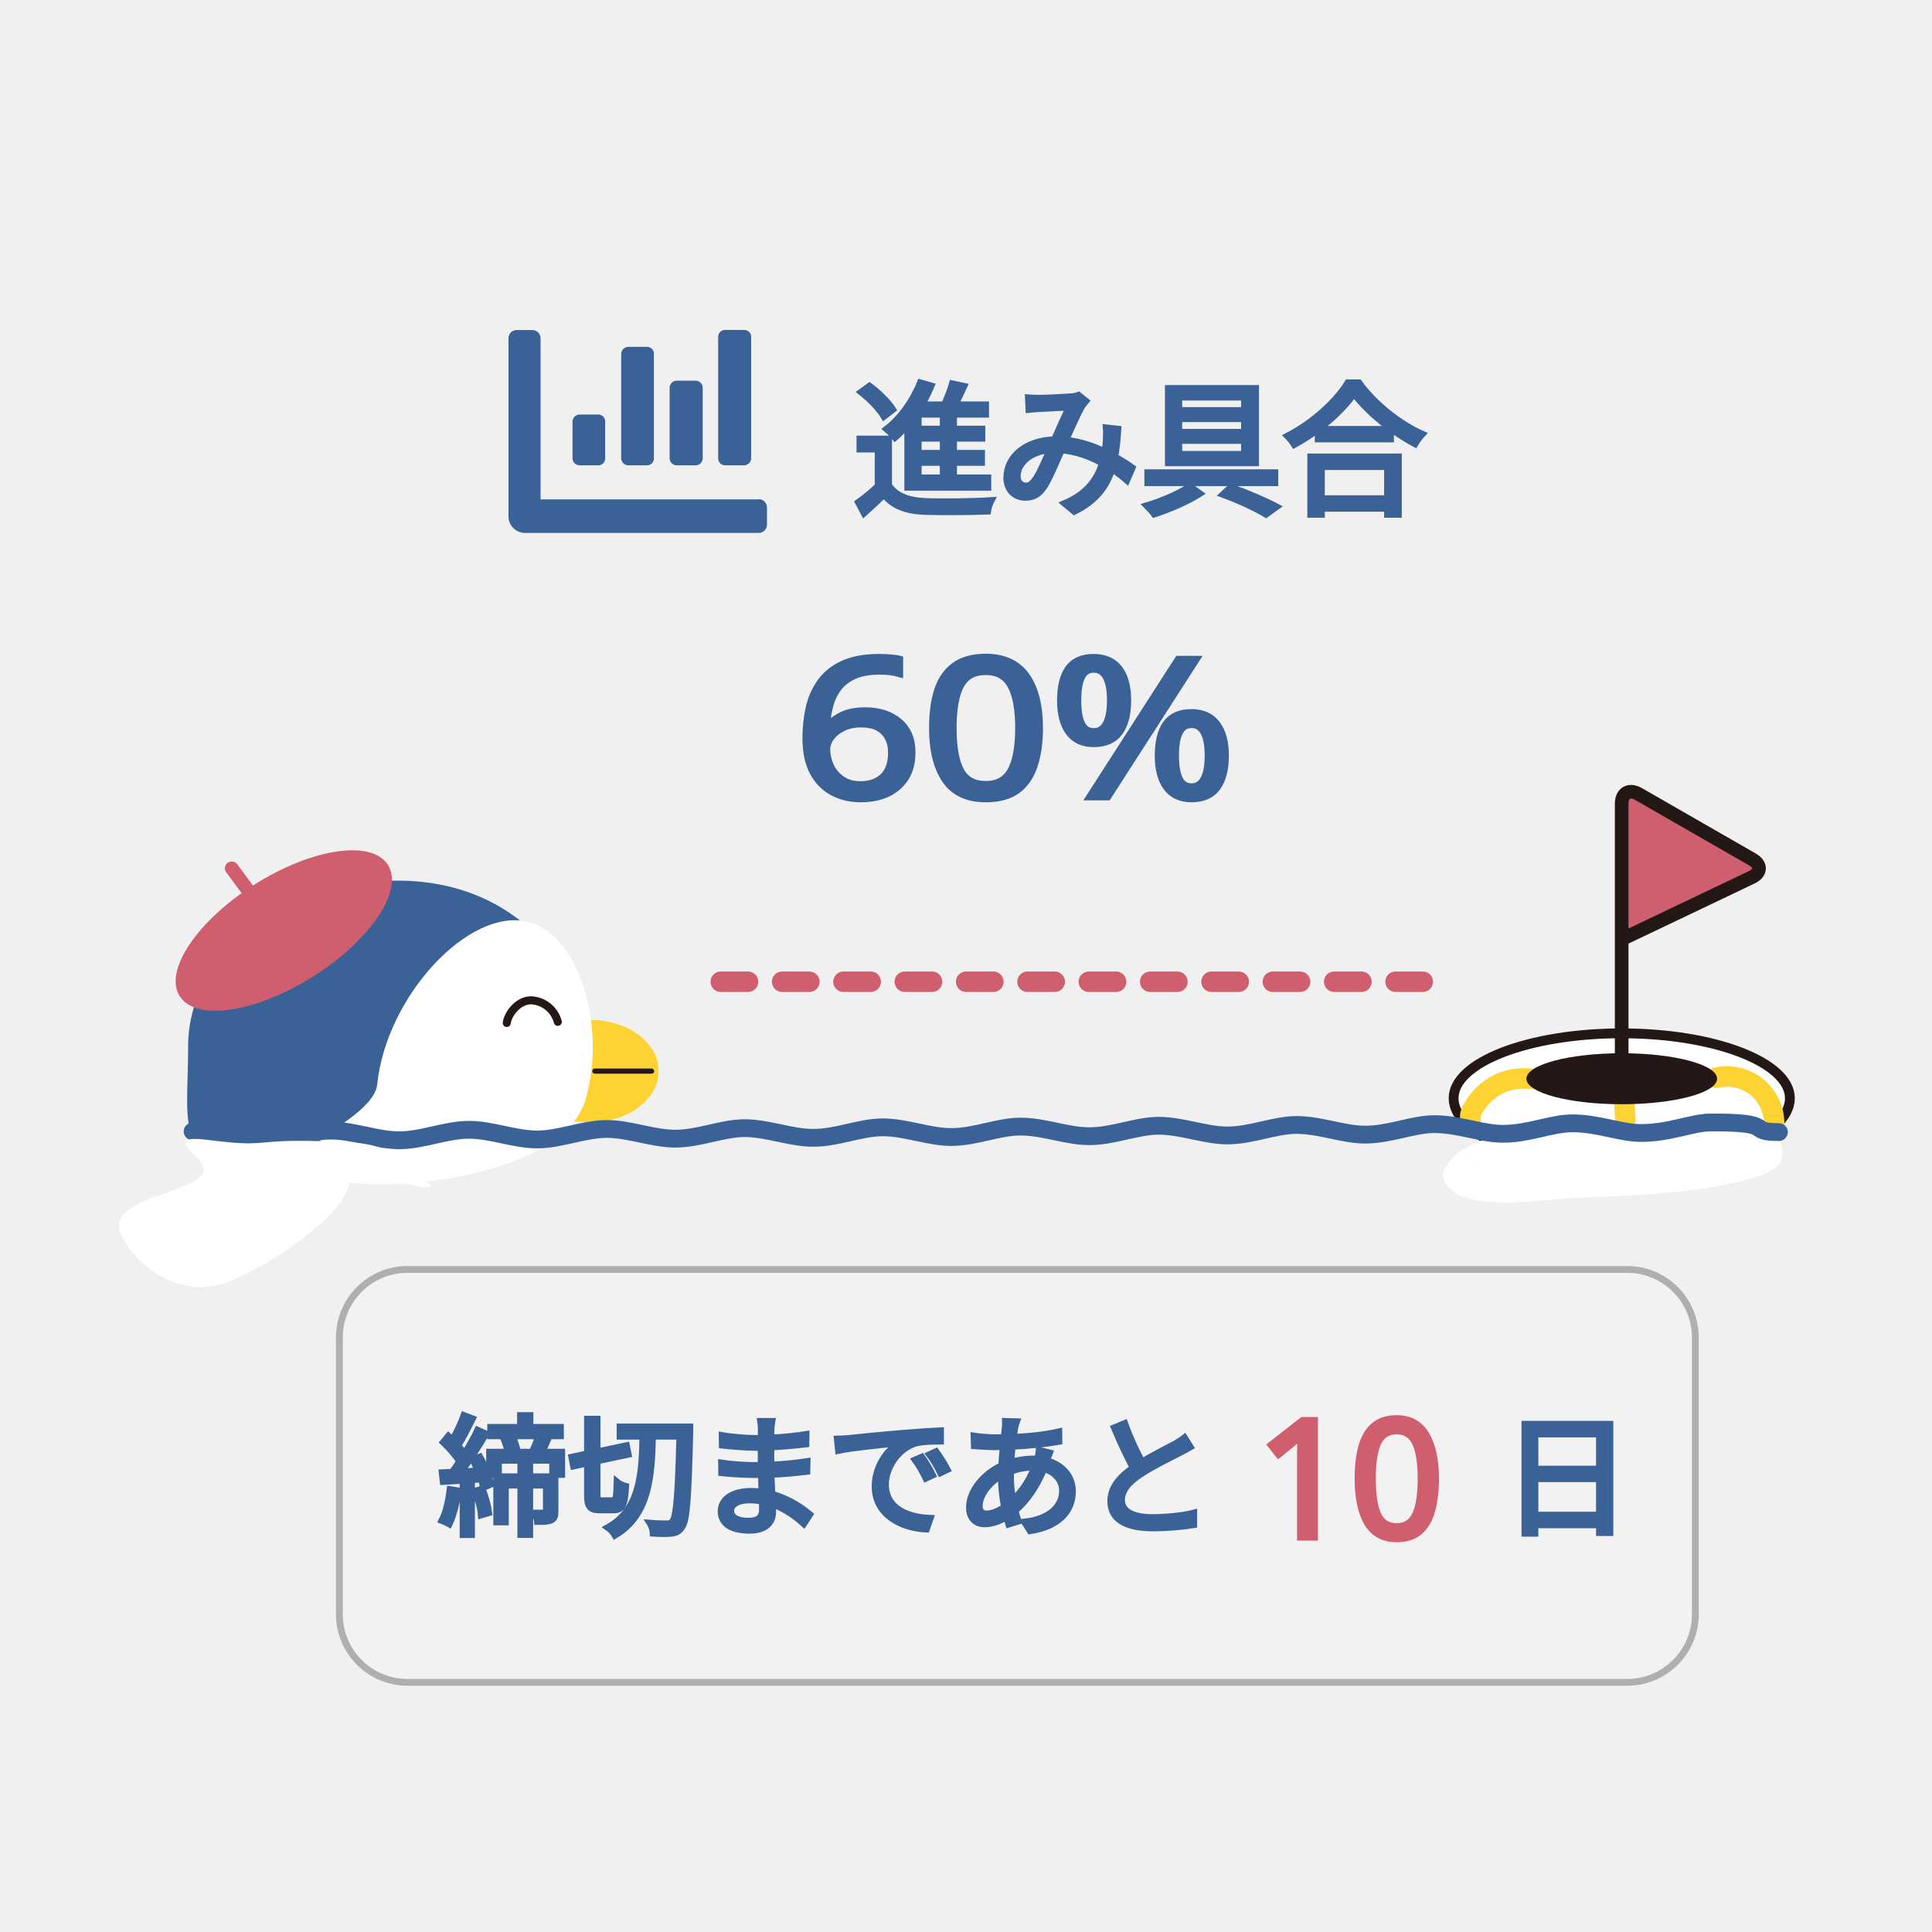
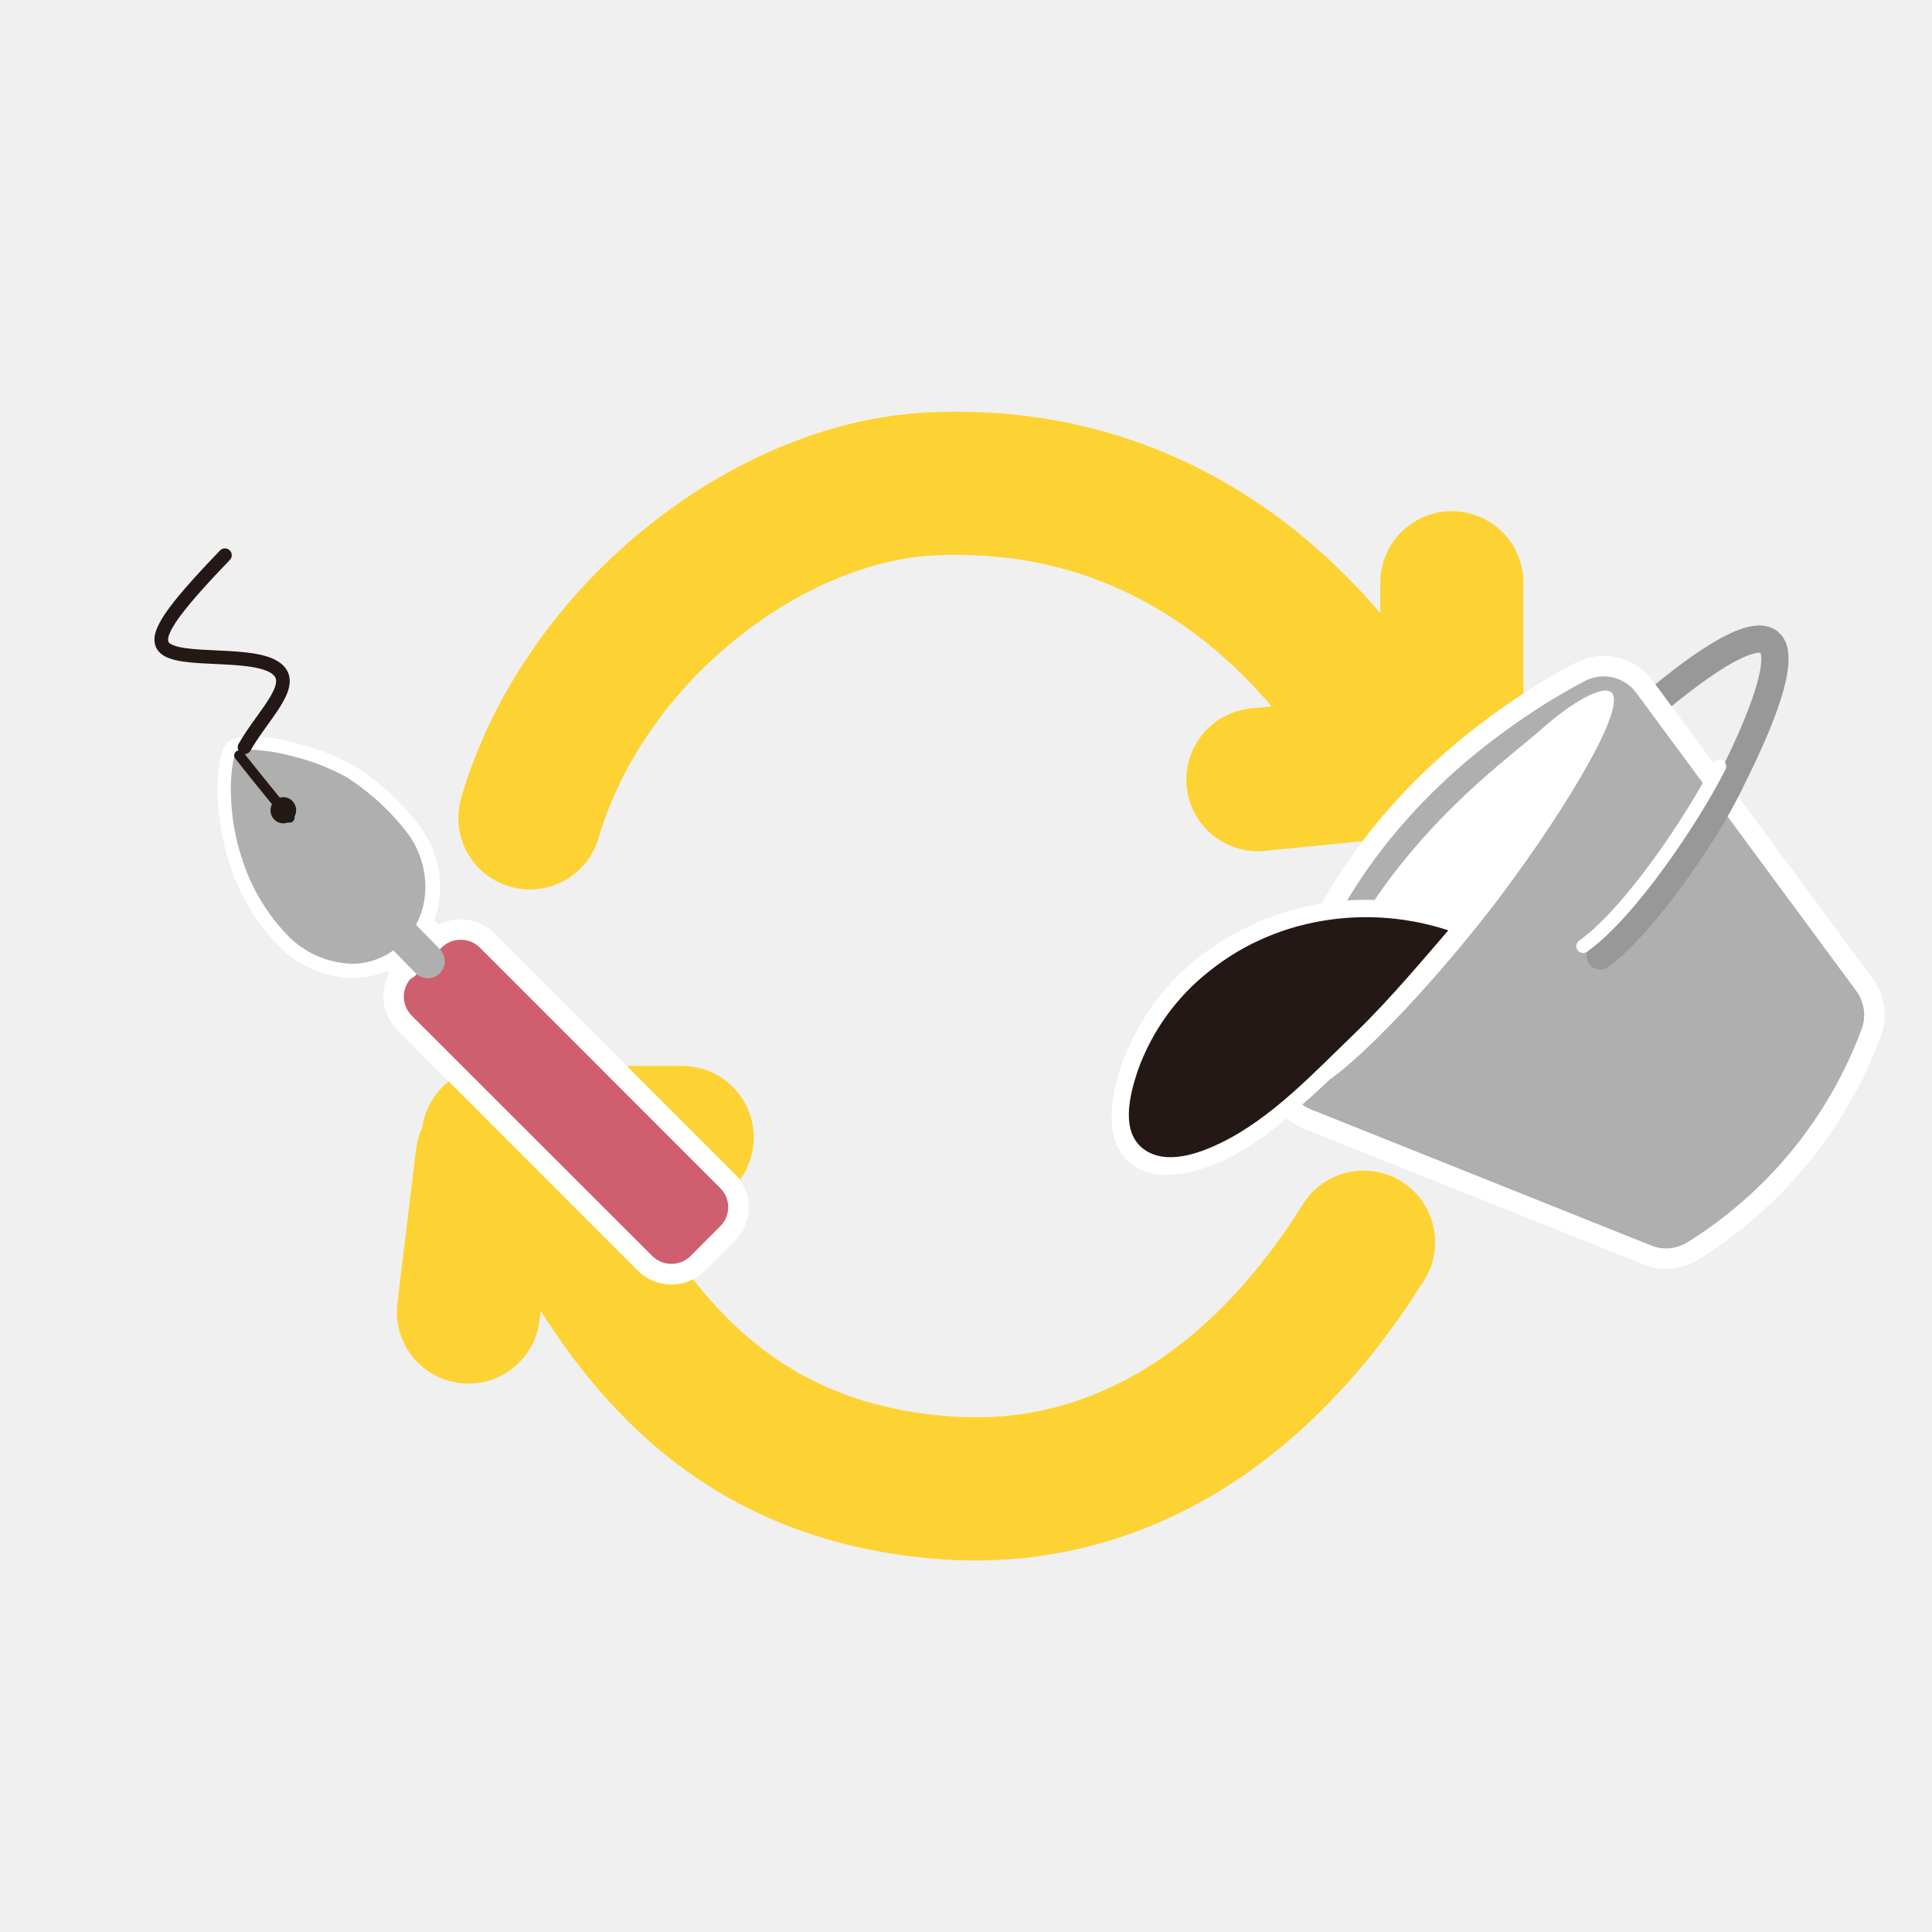
<svg xmlns="http://www.w3.org/2000/svg" viewBox="0 0 283.46 283.46">
  <defs>
-     <style>.cls-1{font-size:21px;}.cls-1,.cls-2,.cls-21,.cls-3,.cls-8{fill:#3b6297;}.cls-1,.cls-11,.cls-2,.cls-21,.cls-8{stroke:#3b6297;}.cls-1,.cls-11,.cls-14,.cls-15,.cls-16,.cls-17,.cls-19,.cls-2,.cls-20,.cls-21,.cls-5,.cls-6,.cls-8,.cls-9{stroke-miterlimit:10;}.cls-1,.cls-2,.cls-21{font-family:HiraMaruProN-W4-83pv-RKSJ-H, Hiragino Maru Gothic ProN;}.cls-2{font-size:28.3px;}.cls-4{fill:#fdd333;}.cls-10,.cls-20,.cls-5,.cls-9{fill:#fff;}.cls-15,.cls-16,.cls-17,.cls-5{stroke:#231815;}.cls-5{stroke-width:1.44px;}.cls-11,.cls-13,.cls-14,.cls-15,.cls-16,.cls-17,.cls-19,.cls-6{fill:none;}.cls-6{stroke:#fdd333;}.cls-11,.cls-14,.cls-15,.cls-16,.cls-17,.cls-20,.cls-6,.cls-8,.cls-9{stroke-linecap:round;}.cls-20,.cls-6,.cls-8,.cls-9{stroke-width:3px;}.cls-7{fill:#231815;}.cls-9{stroke:#fff;}.cls-11{stroke-width:2.61px;}.cls-12,.cls-22{fill:#cf5f6e;}.cls-14,.cls-20,.cls-22{stroke:#cf5f6e;}.cls-14,.cls-17{stroke-width:2px;}.cls-15{stroke-width:1.18px;}.cls-16{stroke-width:0.75px;}.cls-18{fill:#f2f2f2;}.cls-19{stroke:#afafaf;}.cls-20{stroke-dasharray:4 5;}.cls-21{font-size:19px;}.cls-22{font-size:24px;}</style>
+     <style>.cls-1,.cls-13,.cls-6,.cls-8{fill:#fff;}.cls-1,.cls-2{stroke:#fdd333;stroke-width:21px;}.cls-1,.cls-11,.cls-12,.cls-13,.cls-14,.cls-2,.cls-3,.cls-5,.cls-8,.cls-9{stroke-linecap:round;stroke-miterlimit:10;}.cls-12,.cls-14,.cls-2,.cls-3,.cls-5,.cls-9{fill:none;}.cls-3,.cls-8{stroke:#999899;stroke-width:4px;}.cls-11,.cls-4{fill:#afafaf;}.cls-11,.cls-5,.cls-9{stroke:#fff;}.cls-5{stroke-width:3px;}.cls-7{fill:#231815;}.cls-14,.cls-9{stroke-width:2px;}.cls-10{fill:#cf5f6e;}.cls-11,.cls-13{stroke-width:5px;}.cls-12,.cls-14{stroke:#231815;}.cls-12{stroke-width:1.5px;}.cls-13{stroke:#afafaf;}</style>
  </defs>
-   <g id="レイヤー_7" data-name="レイヤー 7">
-     <text class="cls-1" transform="translate(125.2 73.76)">進み具合</text>
-     <text class="cls-2" transform="translate(116.5 116.93) scale(1.16 1)">60%</text>
-     <path class="cls-3" d="M99.25,68.27h2.85a1.05,1.05,0,0,0,1-1V56.85a1.05,1.05,0,0,0-1-1H99.25a1.05,1.05,0,0,0-1,1V67.28A1.05,1.05,0,0,0,99.25,68.27Zm7.12,0h2.84a1.05,1.05,0,0,0,1-1V49.41a1,1,0,0,0-1-1h-2.84a1,1,0,0,0-1,1V67.28A1,1,0,0,0,106.37,68.27ZM85,68.27h2.84a1,1,0,0,0,.95-1V61.82a1,1,0,0,0-.95-1H85a1.05,1.05,0,0,0-1,1v5.46A1.05,1.05,0,0,0,85,68.27Zm7.11,0H95a1,1,0,0,0,.94-1V51.89a1,1,0,0,0-.94-1H92.14a1.05,1.05,0,0,0-1,1V67.28A1.05,1.05,0,0,0,92.14,68.27Zm19.2,5h-32V49.66a1.21,1.21,0,0,0-1.19-1.24H75.78a1.21,1.21,0,0,0-1.18,1.24V75.71A2.43,2.43,0,0,0,77,78.19h34.37A1.21,1.21,0,0,0,112.53,77V74.47A1.22,1.22,0,0,0,111.34,73.23Z" />
-     <ellipse class="cls-4" cx="86.56" cy="157.15" rx="10.08" ry="7.52" />
-     <path class="cls-5" d="M262.61,161.14c0,5.27-11.05,10.49-24.67,10.49s-24.67-5.22-24.67-10.49,11-9.53,24.67-9.53S262.61,155.88,262.61,161.14Z" />
-     <path class="cls-6" d="M238.48,164.36c-.06-1.08-.08-1.27-.14-2.35" />
-     <path class="cls-6" d="M224.58,158.27a9,9,0,0,0-3.86.43,8.68,8.68,0,0,0-4.89,4.52,1.61,1.61,0,0,0-.08,1,.61.61,0,0,0,.05.11" />
-     <path class="cls-6" d="M260.28,165.37a6.91,6.91,0,0,0-8.46-7.25" />
-     <ellipse class="cls-7" cx="237.94" cy="158.27" rx="13.99" ry="3.74" />
-     <path class="cls-8" d="M85.1,153.61c0,12.64-27.54,16.89-43,16.89s-13-4.25-13-16.89,12.53-22.9,28-22.9c2.2,0,10.84-.44,18.52,5.72C77.9,138.27,85.1,144.79,85.1,153.61Z" />
-     <path class="cls-9" d="M77.32,136.76c-7.47-2.13-19.18,10-20.49,22.52-.65,6.18-14.12,9.73-8.43,12,6.89,2.74,32.8-.06,36-10.17C87.4,151.37,83.81,138.62,77.32,136.76Z" />
-     <path class="cls-10" d="M214.31,172.53c-.18-1.26,10.71-6.92,21.11-4.64,4.32.94,8.73,3.3,13.16,1.2,1.37-.66,3-1.84,5.44-1.84s5,1.09,5,1.86C259,172.23,214.65,175,214.31,172.53Z" />
-     <path class="cls-10" d="M216.72,173.19c-.28,1.05-.17.18.8-.19s1.86-.92,2.84-1.29a29,29,0,0,1,8.54-1.82c5.87-.34,11.24,3.08,17,2.44,2.2-.24,3.72-1.26,5.7-2a4.56,4.56,0,0,1,3.45-.39q2.25.88,2.22-2.43a3.93,3.93,0,0,1-.5.22c-1.69-.27-5,1.13-6.76,1.38a203.46,203.46,0,0,1-20.63,1.72c-3.08.13-6.17.22-9.25.13a28.57,28.57,0,0,0-3-.15c-1.86.18-1.45-1.48-.39,1.07-1.22-2.93-6.06-1.65-4.82,1.32,2,4.95,14.52,2.77,18.47,2.59,8.69-.39,18.2-.55,26.63-2.9,2.1-.59,5.06-1.65,4.44-4.44-1.07-4.9-9.2-3.7-12.33-2.44-5.51,2.21-9.2,0-14.67-.82a30.64,30.64,0,0,0-10.8.39c-3.26.67-10.68,2.33-11.74,6.3C211.07,175,215.89,176.3,216.72,173.19Z" />
-     <path class="cls-11" d="M28.26,166c3.43,0,6.81,1.43,10.13,1.41s6.79-1.51,10.11-1.53,6.81,1.43,10.13,1.42,6.8-1.52,10.11-1.54,6.82,1.44,10.13,1.42,6.81-1.52,10.12-1.54,6.82,1.44,10.12,1.42c3.45,0,6.82-1.52,10.12-1.54,3.45,0,6.83,1.44,10.13,1.42,3.46,0,6.82-1.52,10.11-1.54,3.47,0,6.85,1.44,10.14,1.42,3.47,0,6.83-1.52,10.11-1.53,3.48,0,6.86,1.43,10.13,1.41,3.49,0,6.85-1.51,10.11-1.53,3.5,0,6.88,1.43,10.12,1.42,3.53,0,6.89-1.52,10.12-1.54,3.54,0,6.92,1.44,10.12,1.42,3.58,0,6.94-1.52,10.11-1.54,3.63,0,7,1.44,10.13,1.42,3.7,0,7.05-1.52,10.11-1.54,3.83,0,7.19,1.44,10.12,1.42,4.18,0,7.48-1.52,10.11-1.54C261,164.62,256,166.1,261,166.1" />
-     <path class="cls-10" d="M27.28,167.53c.38-.85,3-.24,6.4.07,5,.47,4.59-.35,12.16-.2,5.64.11,8.52.19,11,1.47,1.64.85,3.05,2.09,5.88,4.55,3.14,2.75-11.54-2.44-11.43-1.93.6,2.83-1.5,5.49-3.62,7.46a48.45,48.45,0,0,1-10.5,7.4c-4,2.09-6.21,2.76-9.06,2.42a14,14,0,0,1-10.29-7.54c-3.18-6.39,15.77-6.17,11.42-11C28.32,169.23,27,168.2,27.28,167.53Z" />
-     <ellipse class="cls-12" cx="41.64" cy="136.52" rx="18.06" ry="8" transform="translate(-66.36 43.21) rotate(-32.21)" />
-     <line class="cls-13" x1="34.41" y1="125.97" x2="37.37" y2="129.75" />
-     <line class="cls-14" x1="34" y1="127.39" x2="36.45" y2="130.71" />
-     <path class="cls-15" d="M74.35,150.09c.17-1.32,1.65-3.33,3.58-3.33a4.26,4.26,0,0,1,3.91,3.16" />
-     <line class="cls-16" x1="87.27" y1="157.15" x2="95.6" y2="157.15" />
-     <path class="cls-12" d="M237.94,137.81,257,128.72c1.41-.67,1.45-1.85.1-2.63l-16.71-9.6c-1.36-.77-2.46-.13-2.46,1.43v40.4" />
-     <path class="cls-17" d="M237.94,137.81,257,128.72c1.41-.67,1.45-1.85.1-2.63l-16.71-9.6c-1.36-.77-2.46-.13-2.46,1.43v40.4" />
-     <rect class="cls-18" x="49.79" y="186.25" width="198.95" height="60.58" rx="10" />
-     <rect class="cls-19" x="49.79" y="186.25" width="198.95" height="60.58" rx="10" />
-     <line class="cls-20" x1="105.75" y1="144.04" x2="209.03" y2="144.04" />
-     <text class="cls-21" transform="translate(64.35 223.64)">締切まであと<tspan class="cls-22" x="120" y="1.9">10</tspan>
-       <tspan x="156.04" y="0">日</tspan>
-     </text>
+   <g id="レイヤー_11" data-name="レイヤー 11">
+     <line class="cls-1" x1="213.01" y1="110.99" x2="213.01" y2="85.5" />
+     <line class="cls-1" x1="211.52" y1="111.71" x2="184.56" y2="114.39" />
+     <path class="cls-2" d="M77.74,120c7.94-27,34.71-47.77,58.8-49,29.23-1.44,50.33,13.88,63.52,33" />
+     <line class="cls-1" x1="71.46" y1="169.94" x2="68.73" y2="192.5" />
+     <line class="cls-1" x1="72.35" y1="166.89" x2="100.09" y2="166.89" />
+     <path class="cls-2" d="M200.06,182.25c-15.61,25-37.12,37.76-61.19,36.05-29.19-2.07-44.6-19.27-55.4-39.87" />
+   </g>
+   <g id="レイヤー_3" data-name="レイヤー 3">
+     <path class="cls-3" d="M242.26,103.53c2.9-2.49,14.06-11.83,17.27-9.35,3.91,3-6.31,21.88-7.43,23.92" />
+     <path class="cls-4" d="M241.26,100.74a7.43,7.43,0,0,0-9.44-2.14,90.36,90.36,0,0,0-9.11,5.49c-6.26,4.29-25.81,18.1-33.39,43.14a70.73,70.73,0,0,0-2.07,8.85,7.41,7.41,0,0,0,4.57,8.1l49.88,19.95a7.34,7.34,0,0,0,6.62-.56,63.95,63.95,0,0,0,26.23-32.08,7.44,7.44,0,0,0-1-7Z" />
+     <path class="cls-5" d="M241.26,100.74a7.43,7.43,0,0,0-9.44-2.14,90.36,90.36,0,0,0-9.11,5.49c-6.26,4.29-25.81,18.1-33.39,43.14a70.73,70.73,0,0,0-2.07,8.85,7.41,7.41,0,0,0,4.57,8.1l49.88,19.95a7.34,7.34,0,0,0,6.62-.56,63.95,63.95,0,0,0,26.23-32.08,7.44,7.44,0,0,0-1-7Z" />
+     <path class="cls-6" d="M226.27,106.89c-6,5.33-23.44,17.24-32.93,40.71-2.14,5.3-4.6,11.38-2.89,12.51,3.12,2.06,18.17-13.72,28.1-26.53,9.48-12.23,20.44-29.69,17.87-32C235.16,100.49,230.7,102.94,226.27,106.89Z" />
+     <g id="レイヤー_4" data-name="レイヤー 4">
+       <path class="cls-7" d="M214.57,135.91a39,39,0,0,0-31.5,1.4c-9.72,4.87-16.81,13.95-18.47,23.65a10.41,10.41,0,0,0,.55,6.54c1.41,2.76,2.37,3.1,5.8,3.37,4.46.36,8.69-1.91,12.46-4.29s15.88-13.68,18.9-16.81c7-7.26,5.68-6.31,12.26-13.86" />
+       <path class="cls-6" d="M214.9,134.71a40.05,40.05,0,0,0-39.17,5.86,35,35,0,0,0-11.3,16c-1.45,4.37-2.67,11.18,1.76,14.36,4.23,3.05,10.91.64,14.94-1.49,4.48-2.38,8.23-5.85,12-9.21a259.86,259.86,0,0,0,22.36-23.38c1-1.22-.72-3-1.77-1.77-4.9,5.65-9.62,11.38-15,16.58-5.9,5.67-12.11,12.38-19.56,16-3.21,1.57-8,3.32-11.27,1-3.54-2.51-2.17-7.92-1-11.46a32.34,32.34,0,0,1,10.55-14.72c10.3-8.29,24.62-10.06,36.85-5.34,1.5.58,2.15-1.84.66-2.41Z" />
+     </g>
+     <g id="レイヤー_5" data-name="レイヤー 5">
+       <path class="cls-8" d="M234.78,140.26c6.25-4.61,15.3-17.63,19-25.32" />
+       <path class="cls-9" d="M232.27,138.82c6.73-4.75,16-18.47,20-26.38" />
+     </g>
+   </g>
+   <g id="レイヤー_9" data-name="レイヤー 9">
+     <path class="cls-10" d="M98.51,187a5.45,5.45,0,0,1-3.85-1.59L59.34,150.06a5.44,5.44,0,0,1,0-7.69l4.39-4.4a5.46,5.46,0,0,1,7.7,0l35.32,35.33a5.44,5.44,0,0,1,0,7.69l-4.39,4.4A5.45,5.45,0,0,1,98.51,187Z" />
+     <path class="cls-6" d="M67.58,137.88A3.93,3.93,0,0,1,70.37,139l35.32,35.33a3.94,3.94,0,0,1,0,5.57l-4.39,4.4a4,4,0,0,1-5.58,0L60.4,149a3.94,3.94,0,0,1,0-5.57l4.39-4.4a3.93,3.93,0,0,1,2.79-1.15m0-3a6.91,6.91,0,0,0-4.91,2l-4.39,4.4a6.94,6.94,0,0,0,0,9.81L93.6,186.45a7,7,0,0,0,9.82,0l4.39-4.4a6.92,6.92,0,0,0,0-9.81L72.49,136.91a6.91,6.91,0,0,0-4.91-2Z" />
+     <line class="cls-11" x1="48.72" y1="130.57" x2="59.23" y2="141.32" />
+     <line class="cls-11" x1="51.98" y1="126.57" x2="62.48" y2="137.32" />
+     <path class="cls-4" d="M51.59,142.4a14.73,14.73,0,0,1-10.24-4.57,29.41,29.41,0,0,1-6.74-11.26A33.41,33.41,0,0,1,33,118.79c-.3-3.36-.11-8.65,1.27-9.32A6.14,6.14,0,0,1,37,109a26.92,26.92,0,0,1,6,1,32.84,32.84,0,0,1,8.31,3.2A35.83,35.83,0,0,1,60.8,122c4.76,6.82,2.47,14.35-2.1,18a11.36,11.36,0,0,1-7.11,2.49Z" />
+     <path class="cls-6" d="M37,110a26.93,26.93,0,0,1,5.78.92,31.79,31.79,0,0,1,8.05,3.1A35,35,0,0,1,60,122.52c3.55,5.08,3.4,12.42-1.89,16.61a10.3,10.3,0,0,1-6.49,2.27,13.66,13.66,0,0,1-9.52-4.27,28.52,28.52,0,0,1-6.5-10.85A32.37,32.37,0,0,1,34,118.7c-.44-4.84.32-8.14.71-8.33A5.2,5.2,0,0,1,37,110m0-2a7.06,7.06,0,0,0-3.12.62c-.84.41-1.44,1.22-1.78,4a29.41,29.41,0,0,0,0,6.34,34.8,34.8,0,0,0,1.65,8,30.52,30.52,0,0,0,7,11.67,15.73,15.73,0,0,0,11,4.87,12.35,12.35,0,0,0,7.73-2.7c5.79-4.59,6.78-12.9,2.3-19.32a37,37,0,0,0-9.86-9.16,34.08,34.08,0,0,0-8.57-3.29A27.75,27.75,0,0,0,37,108Z" />
+     <path class="cls-12" d="M35.11,110.84c3.15,4,7.37,9.11,7.37,9.11" />
+     <ellipse class="cls-7" cx="41.57" cy="118.88" rx="1.88" ry="1.92" />
+     <line class="cls-13" x1="52.25" y1="130.28" x2="62.76" y2="141.03" />
+     <path class="cls-14" d="M33,81.46c-7.89,8.21-10.32,11.74-9,13.42,2,2.58,13.89.42,16.88,3.5,2.35,2.43-2.44,6.7-5,11.26" />
  </g>
</svg>
